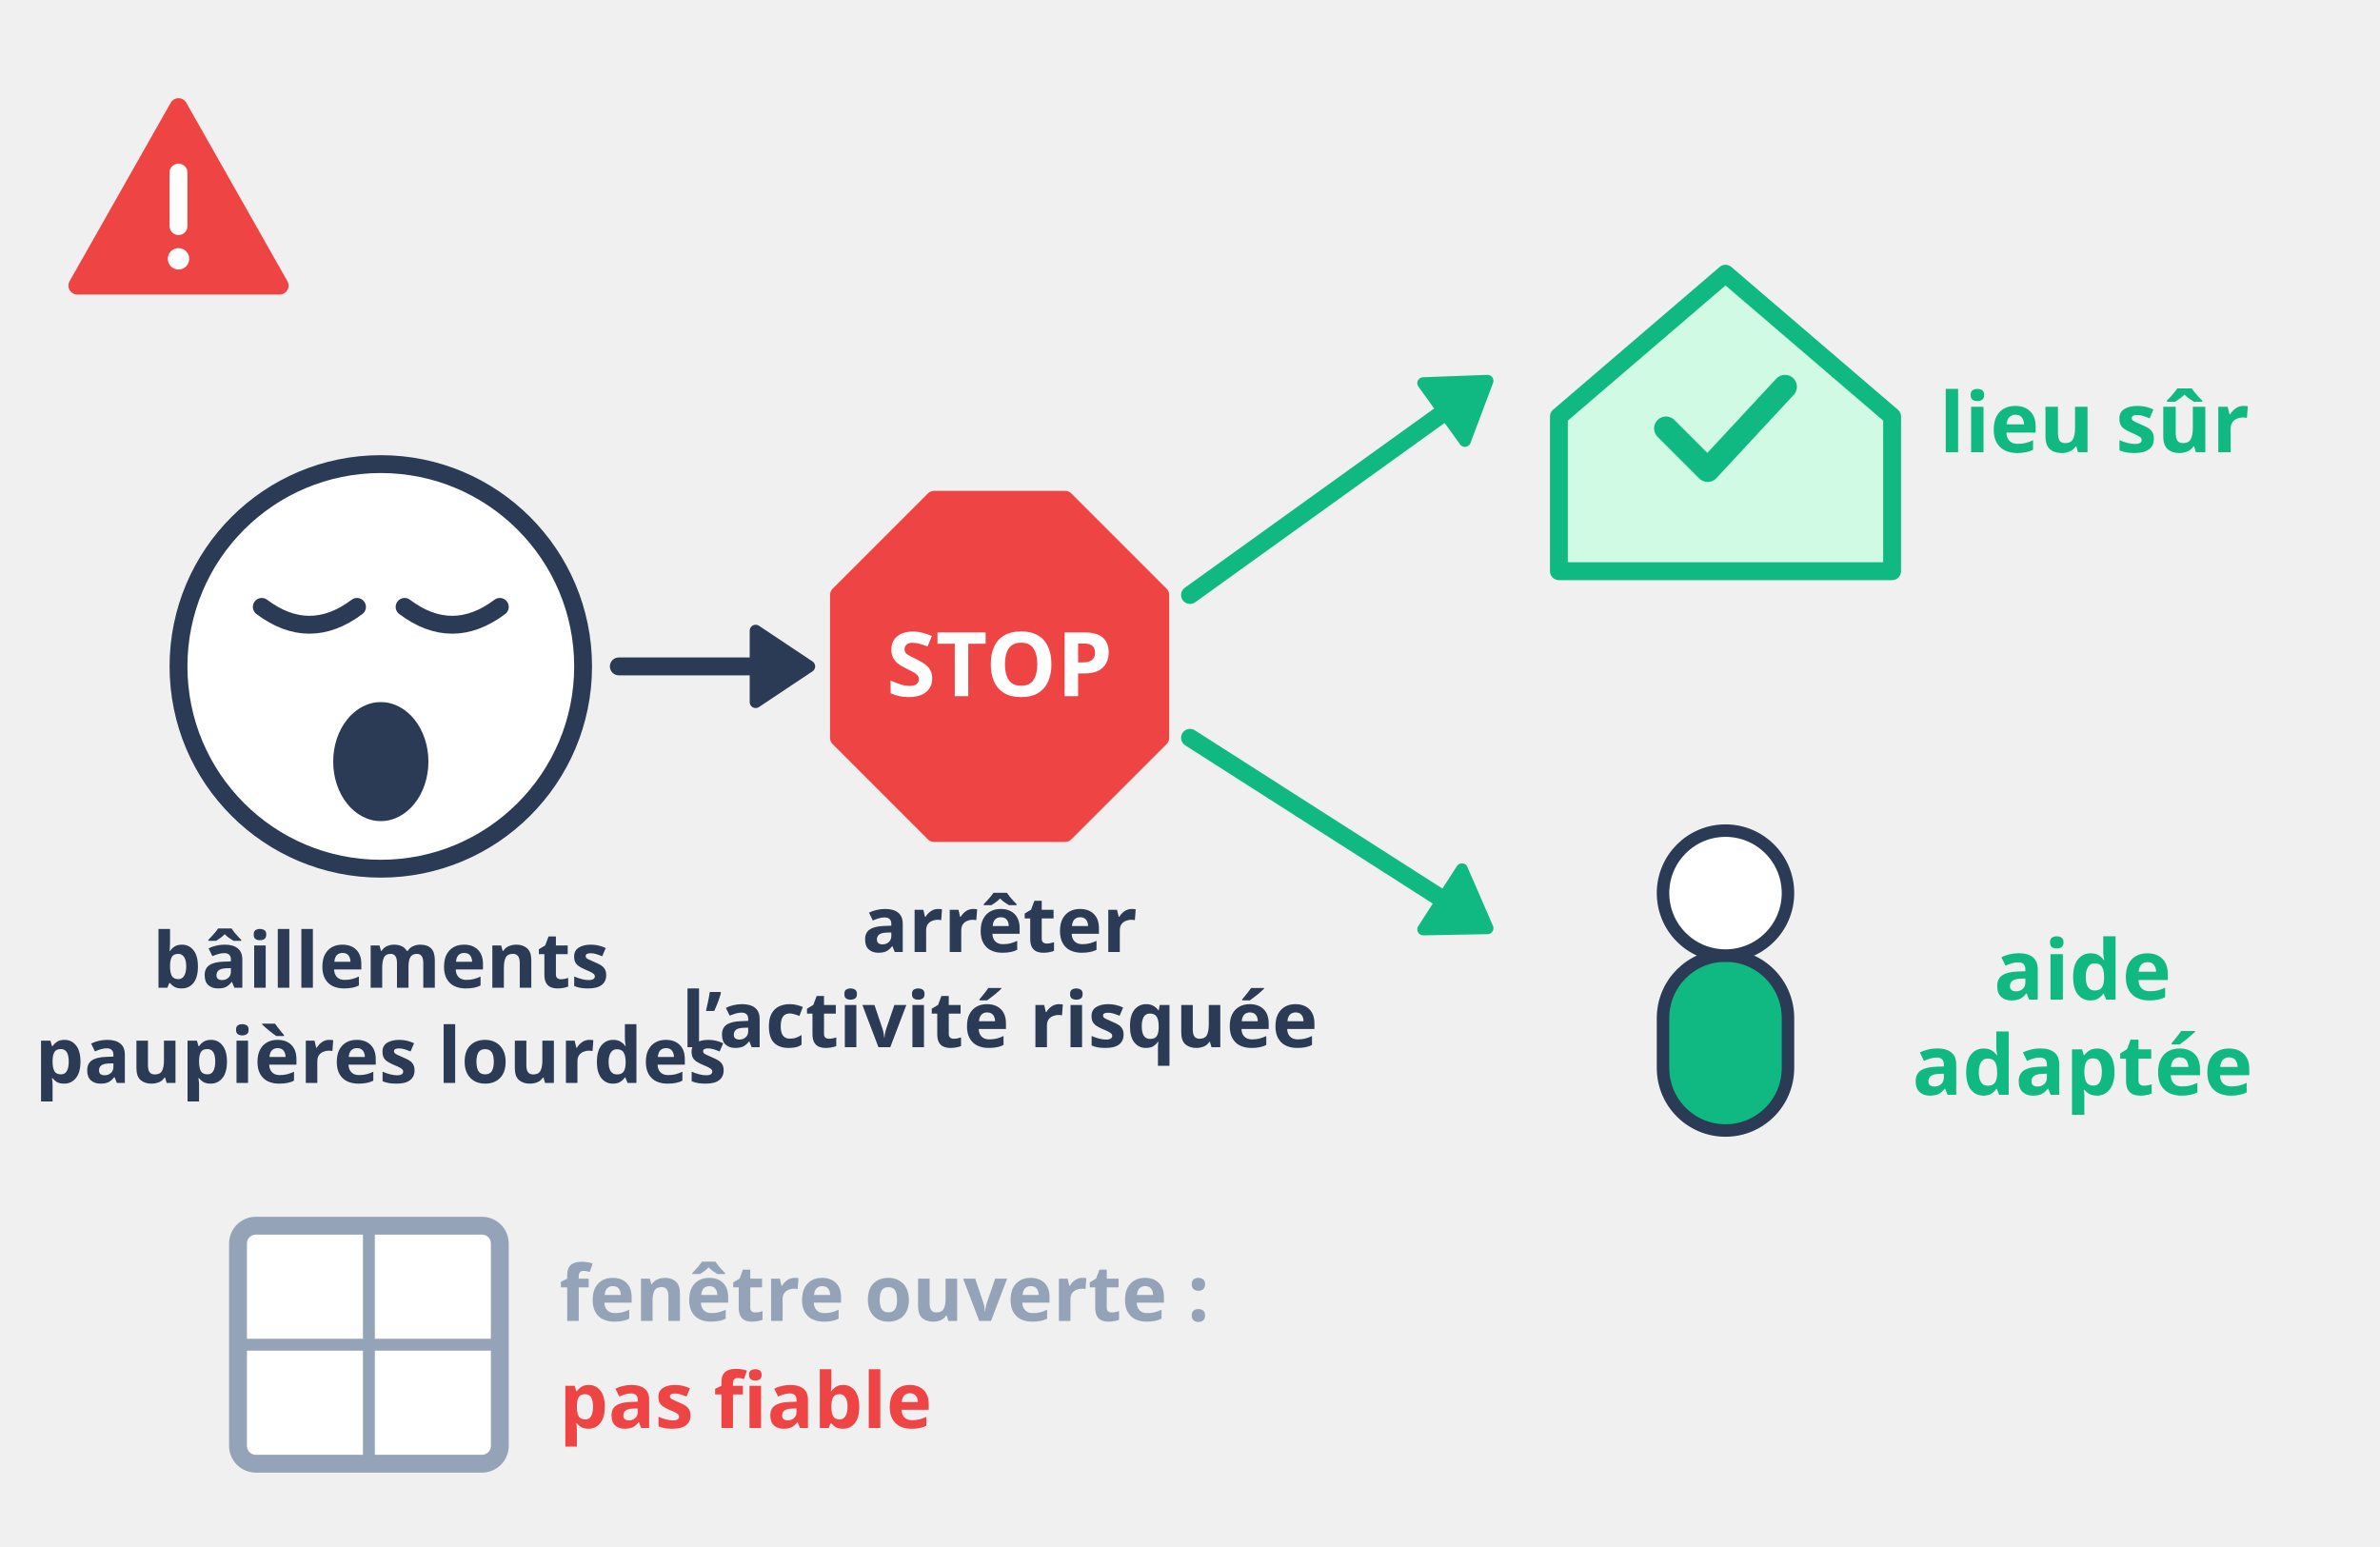
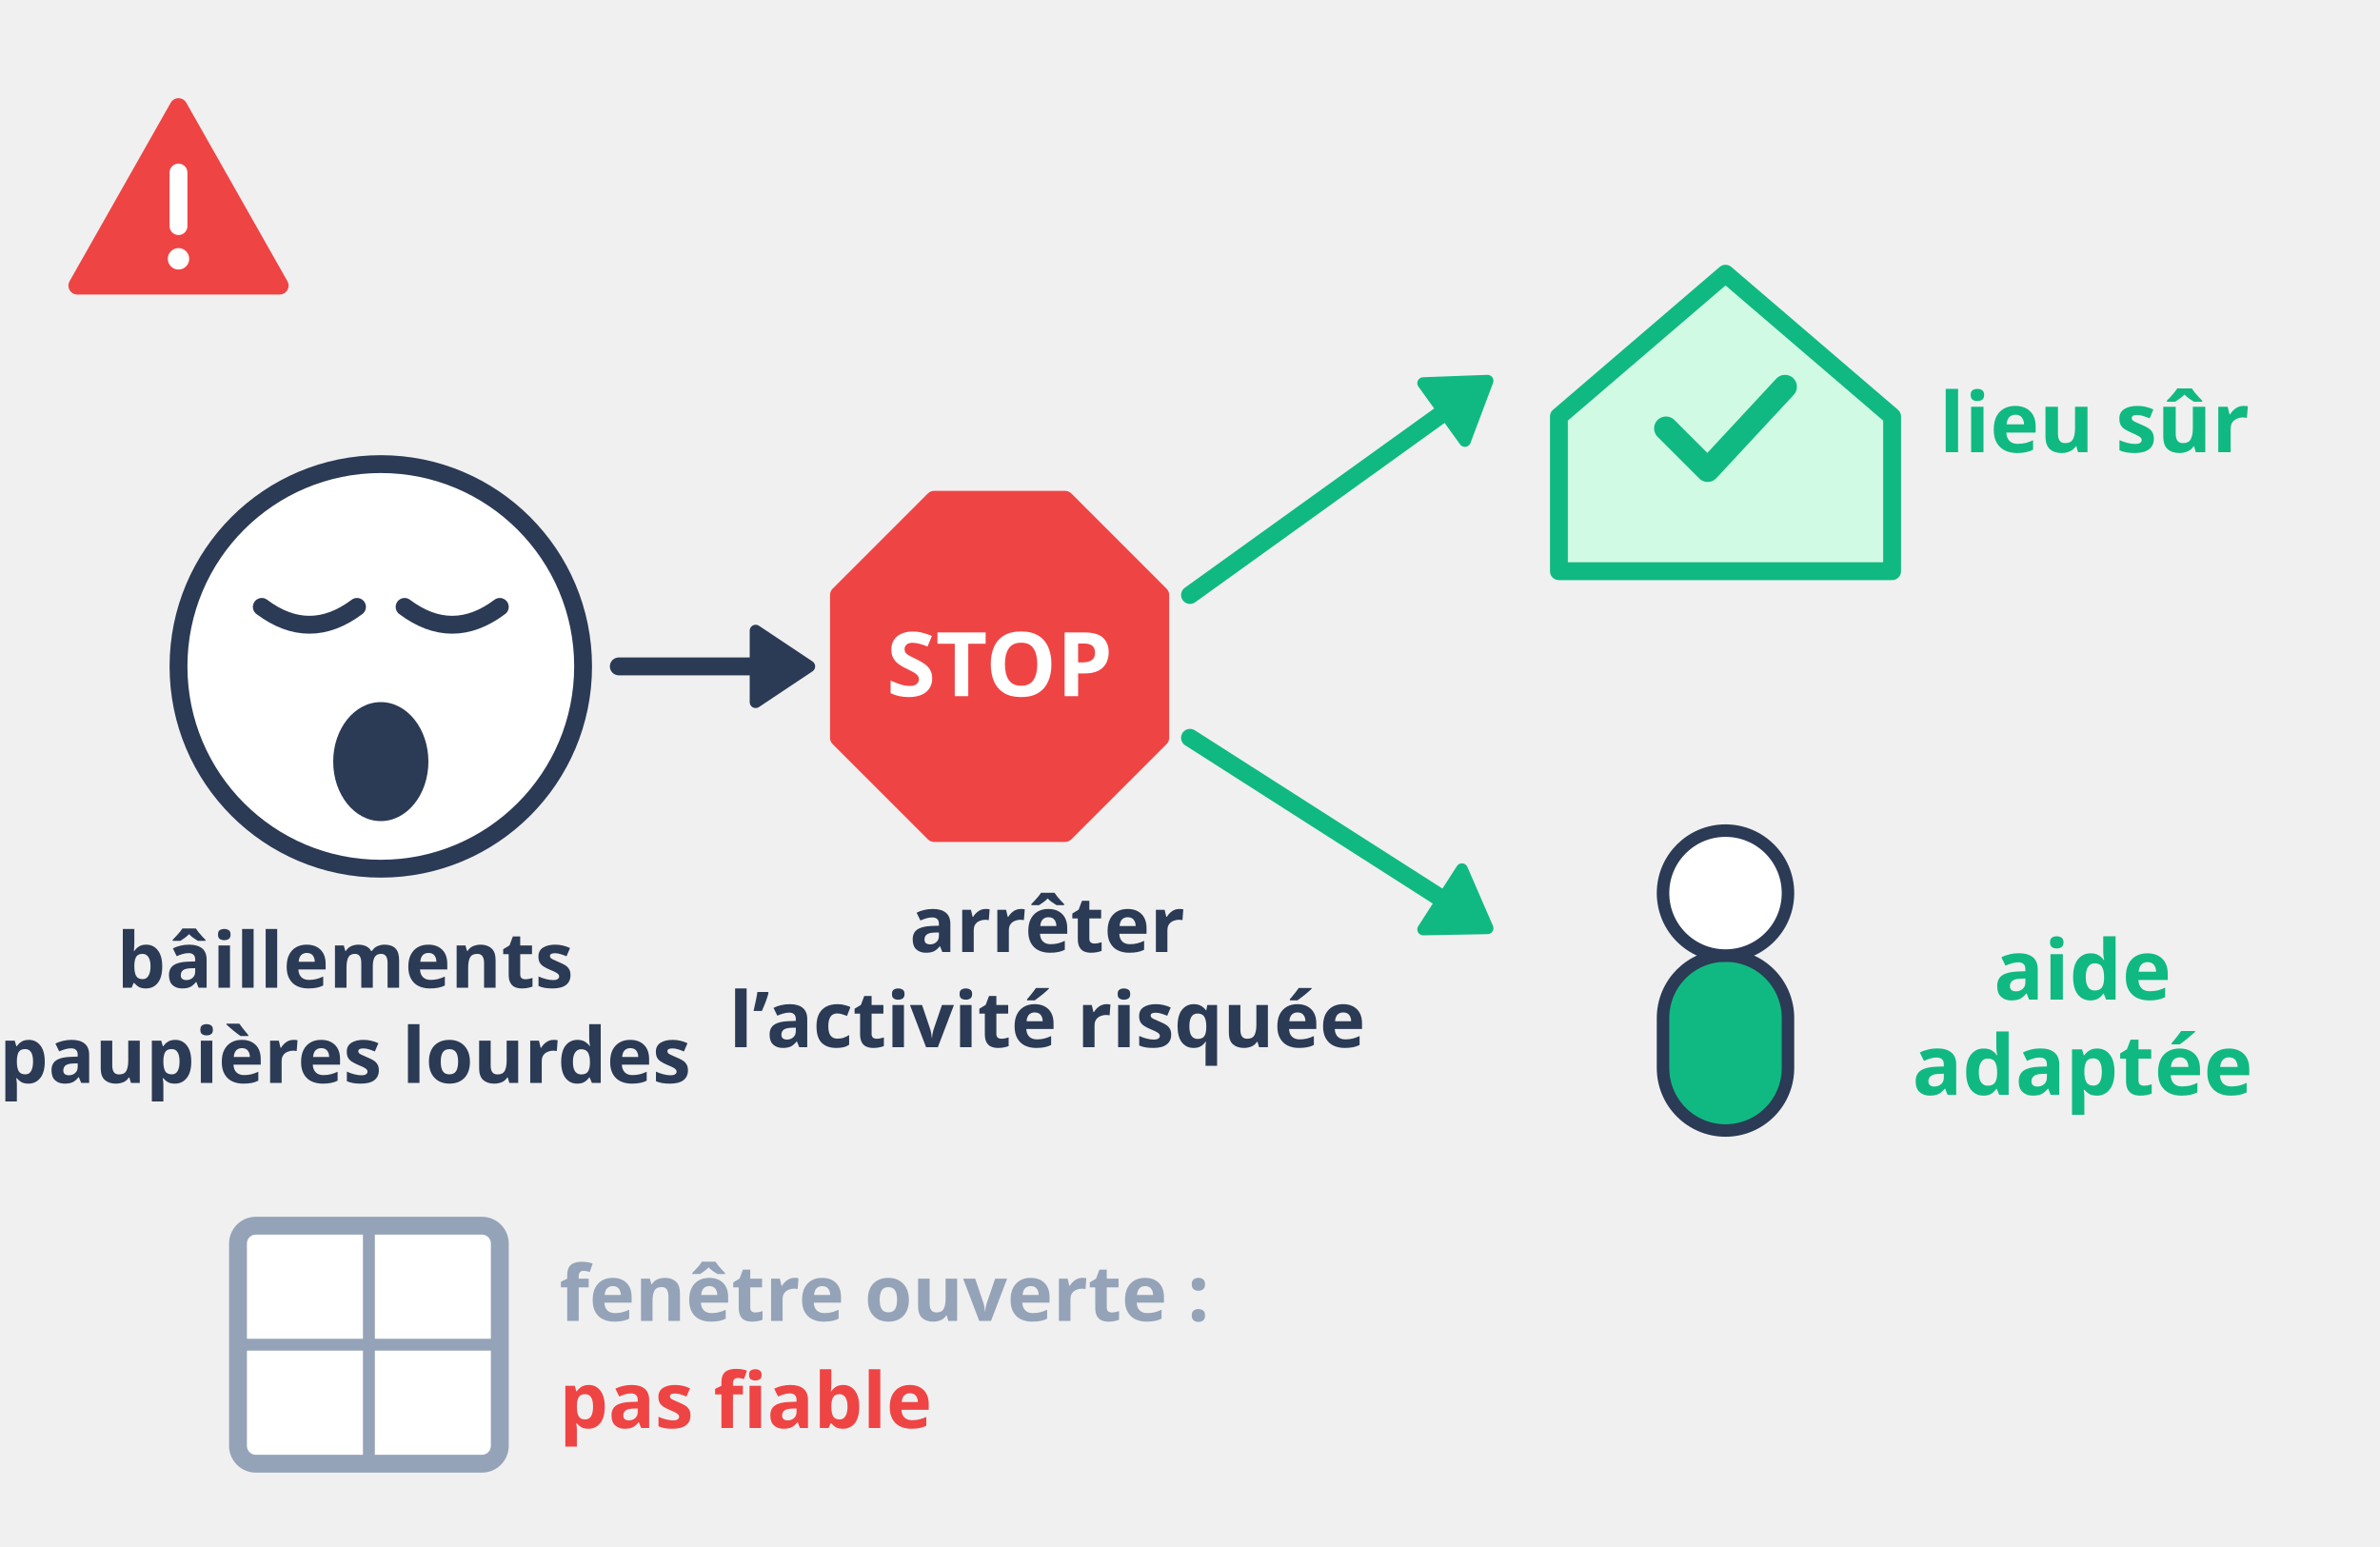
<svg xmlns="http://www.w3.org/2000/svg" viewBox="0 0 400 260" role="img">
  <style>@media (prefers-reduced-motion: reduce){*{animation:none!important}}</style>
  <g font-family="system-ui, sans-serif" font-weight="600" text-anchor="middle" stroke-linecap="round" stroke-linejoin="round">
    <g transform="translate(30 34) scale(1)">
      <path d="M0 -16L17 14H-17Z" fill="#EF4444" stroke="#EF4444" stroke-width="3" />
      <line x1="0" y1="-5" x2="0" y2="4" stroke="#FFFFFF" stroke-width="3" />
      <circle cy="9.5" r="1.8" fill="#FFFFFF" />
    </g>
    <circle cx="64" cy="112" r="34" fill="#FFFFFF" stroke="#2B3A55" stroke-width="3" />
    <path d="M44 102Q52 108 60 102M68 102Q76 108 84 102" fill="none" stroke="#2B3A55" stroke-width="3" />
    <ellipse cx="64" cy="128" rx="8" ry="10" fill="#2B3A55" />
-     <text x="64" y="166" font-size="13" fill="#2B3A55">bâillements</text>
-     <text x="64" y="182" font-size="13" fill="#2B3A55">paupières lourdes</text>
+     <text x="58" y="166" font-size="13" fill="#2B3A55">bâillements</text>
+     <text x="58" y="182" font-size="13" fill="#2B3A55">paupières lourdes</text>
    <g>
      <line x1="104" y1="112" x2="127.0" y2="112.0" stroke="#2B3A55" stroke-width="3" />
      <polygon points="136,112 127.0,106.0 127.0,118.0" fill="#2B3A55" stroke="#2B3A55" stroke-width="2" />
    </g>
    <polygon points="157,84 179,84 195,100 195,124 179,140 157,140 141,124 141,100" fill="#EF4444" stroke="#EF4444" stroke-width="3" />
    <text x="168" y="117" font-size="15" fill="#FFFFFF">STOP</text>
-     <text x="168" y="160" font-size="13" fill="#2B3A55">arrêter</text>
-     <text x="168" y="176" font-size="13" fill="#2B3A55">l’activité risquée</text>
+     <text x="176" y="160" font-size="13" fill="#2B3A55">arrêter</text>
+     <text x="176" y="176" font-size="13" fill="#2B3A55">l’activité risquée</text>
    <g>
      <line x1="200" y1="100" x2="242.7" y2="69.3" stroke="#10B981" stroke-width="3" />
      <polygon points="250,64 239.2,64.4 246.2,74.1" fill="#10B981" stroke="#10B981" stroke-width="2" />
    </g>
    <g>
      <line x1="200" y1="124" x2="242.4" y2="151.1" stroke="#10B981" stroke-width="3" />
      <polygon points="250,156 245.7,146.1 239.2,156.2" fill="#10B981" stroke="#10B981" stroke-width="2" />
    </g>
    <path d="M262 70L290 46L318 70V96H262Z" fill="#D1FAE5" stroke="#10B981" stroke-width="3" />
    <path d="M280 72l7 7l13-14" fill="none" stroke="#10B981" stroke-width="4" />
    <text x="352" y="76" font-size="14" fill="#10B981">lieu sûr</text>
    <g transform="translate(290 190) scale(0.7)">
      <rect x="-15" y="-42" width="30" height="42" rx="15" fill="#10B981" stroke="#2B3A55" stroke-width="3" />
      <circle cy="-57" r="15" fill="#FFFFFF" stroke="#2B3A55" stroke-width="3" />
    </g>
    <text x="350" y="168" font-size="14" fill="#10B981">aide</text>
    <text x="350" y="184" font-size="14" fill="#10B981">adaptée</text>
    <rect x="40" y="206" width="44" height="40" rx="3" fill="#FFFFFF" stroke="#94A3B8" stroke-width="3" />
    <line x1="62" y1="206" x2="62" y2="246" stroke="#94A3B8" stroke-width="2" />
    <line x1="40" y1="226" x2="84" y2="226" stroke="#94A3B8" stroke-width="2" />
    <text x="94" y="222" font-size="13" fill="#94A3B8" text-anchor="start">fenêtre ouverte :</text>
    <text x="94" y="240" font-size="13" fill="#EF4444" text-anchor="start">pas fiable</text>
  </g>
</svg>
